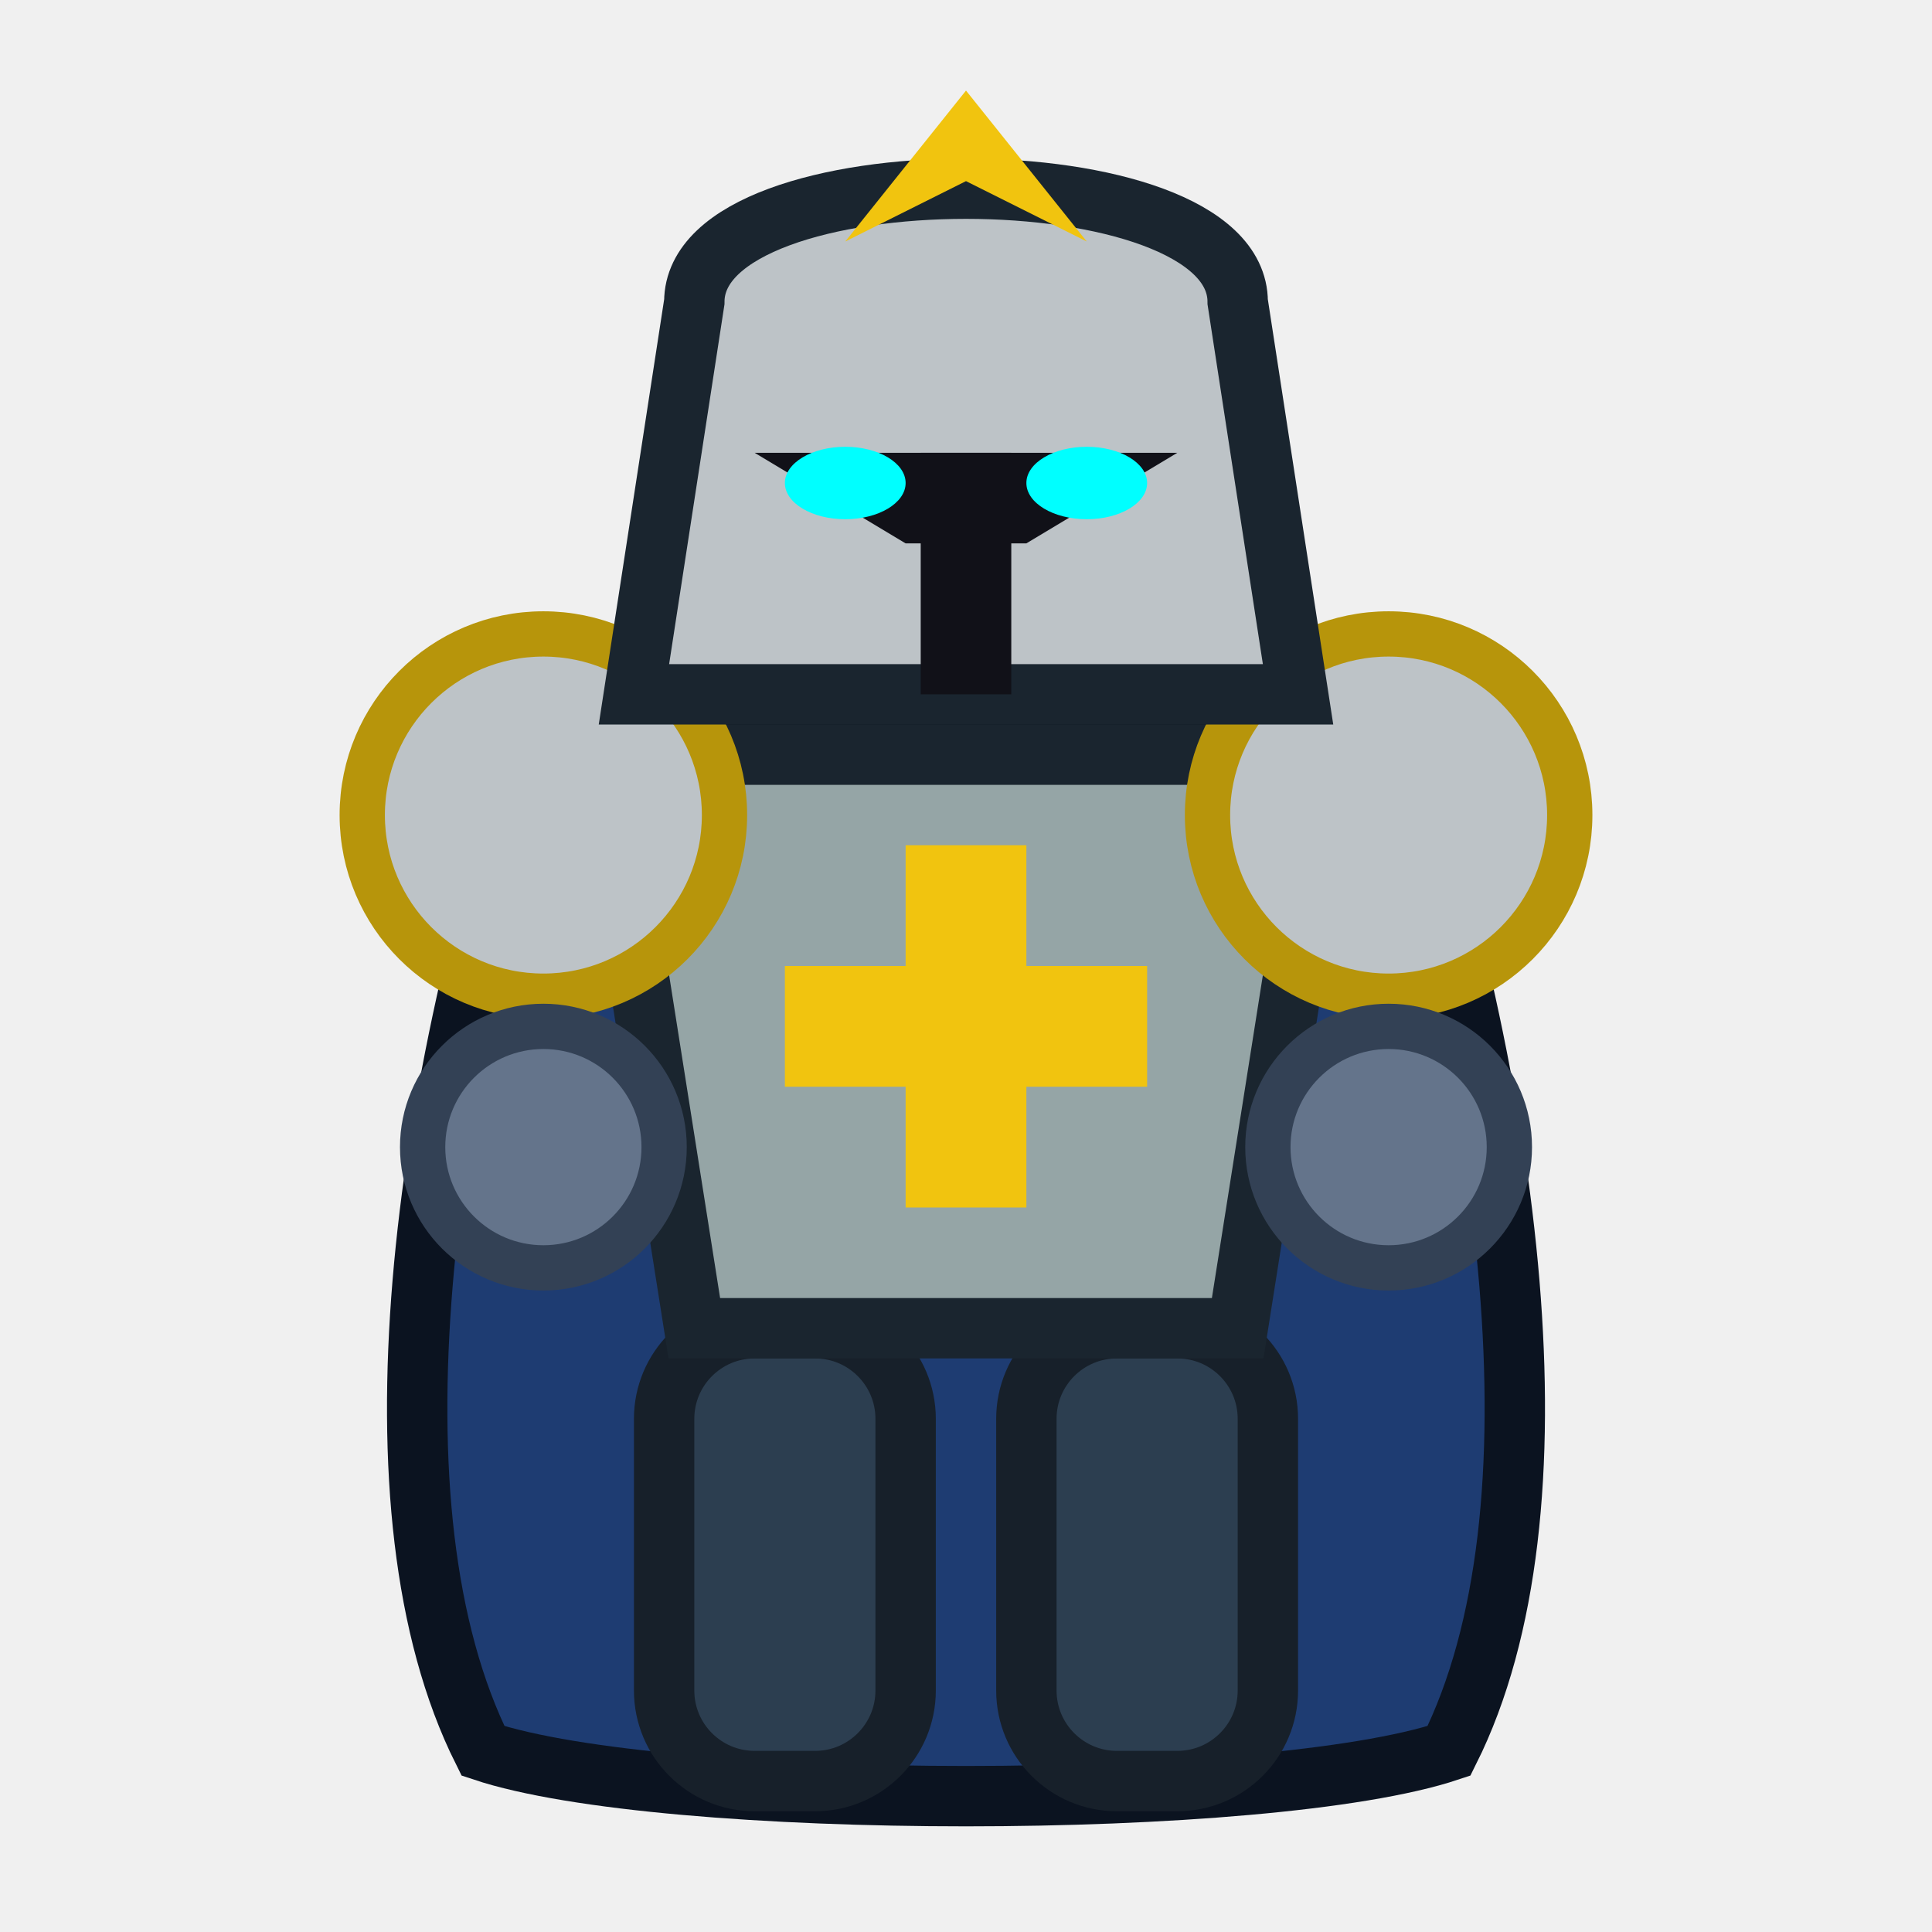
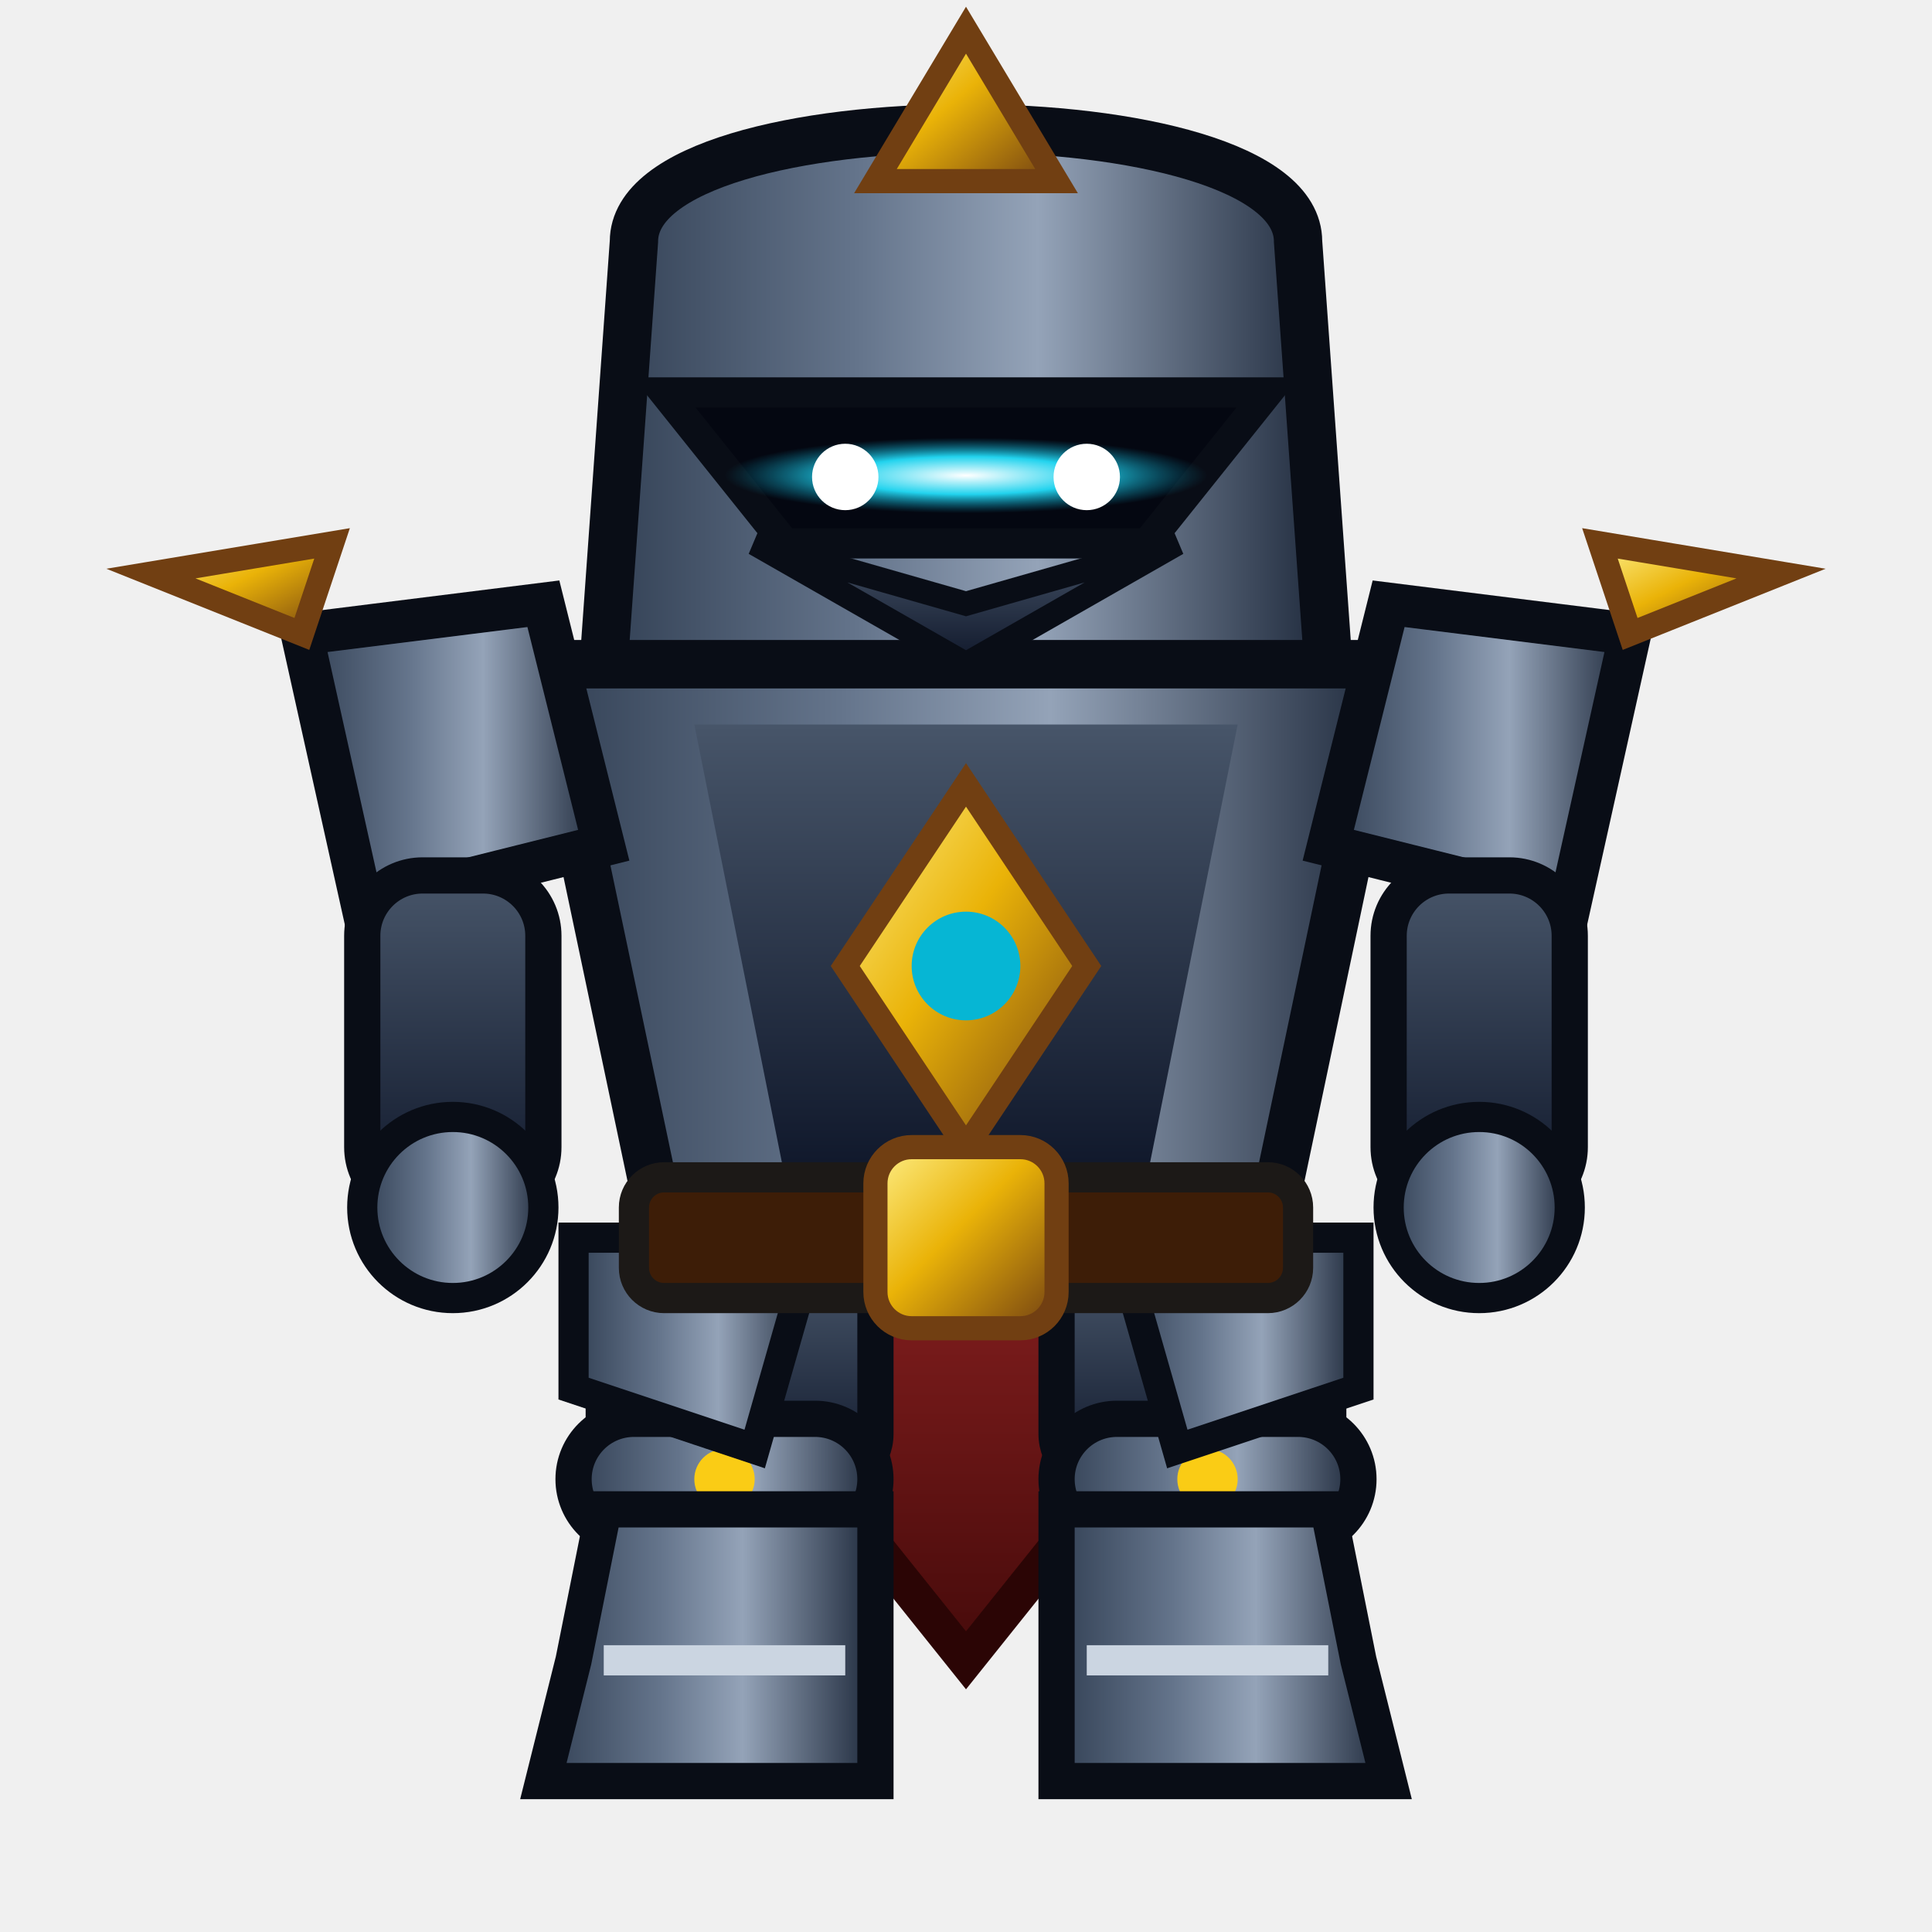
- <svg xmlns="http://www.w3.org/2000/svg" width="32" height="32" viewBox="0 0 64 64">
-   <path d="M 18 24 C 14 36, 12 50, 16 58 C 22 60, 42 60, 48 58 C 52 50, 50 36, 46 24 Z" fill="#1e3c72" stroke="#0b1320" stroke-width="2" />
-   <rect x="22" y="44" width="8" height="15" rx="3" fill="#2c3e50" stroke="#17202a" stroke-width="2" />
-   <rect x="34" y="44" width="8" height="15" rx="3" fill="#2c3e50" stroke="#17202a" stroke-width="2" />
-   <path d="M 20 25 L 44 25 L 41 44 L 23 44 Z" fill="#95a5a6" stroke="#1a252f" stroke-width="2" />
-   <rect x="30" y="28" width="4" height="12" fill="#f1c40f" />
-   <rect x="26" y="32" width="12" height="4" fill="#f1c40f" />
-   <circle cx="18" cy="27" r="6" fill="#bdc3c7" stroke="#b7950b" stroke-width="1.5" />
-   <circle cx="46" cy="27" r="6" fill="#bdc3c7" stroke="#b7950b" stroke-width="1.5" />
-   <path d="M 23 10 C 23 5, 41 5, 41 10 L 43 23 L 21 23 Z" fill="#bdc3c7" stroke="#1a252f" stroke-width="2" />
-   <path d="M 28 8 L 32 3 L 36 8 L 32 6 Z" fill="#f1c40f" />
-   <path d="M 25 15 L 39 15 L 34 18 L 30 18 Z" fill="#111118" />
-   <rect x="30.5" y="15" width="3" height="8" fill="#111118" />
-   <ellipse cx="28" cy="16" rx="2" ry="1.2" fill="#00ffff" />
-   <ellipse cx="36" cy="16" rx="2" ry="1.2" fill="#00ffff" />
-   <circle cx="18" cy="38" r="4" fill="#64748b" stroke="#334155" stroke-width="1.5" />
-   <circle cx="46" cy="38" r="4" fill="#64748b" stroke="#334155" stroke-width="1.5" />
+ <svg xmlns="http://www.w3.org/2000/svg" width="48" height="48" viewBox="0 0 64 64">
+   <defs>
+     <linearGradient id="steel" x1="0%" y1="0%" x2="100%" y2="0%">
+       <stop offset="0%" stop-color="#334155" />
+       <stop offset="35%" stop-color="#64748b" />
+       <stop offset="60%" stop-color="#94a3b8" />
+       <stop offset="100%" stop-color="#1e293b" />
+     </linearGradient>
+     <linearGradient id="steelDark" x1="0%" y1="0%" x2="0%" y2="100%">
+       <stop offset="0%" stop-color="#475569" />
+       <stop offset="100%" stop-color="#0f172a" />
+     </linearGradient>
+     <linearGradient id="gold" x1="0%" y1="0%" x2="100%" y2="100%">
+       <stop offset="0%" stop-color="#fef08a" />
+       <stop offset="45%" stop-color="#eab308" />
+       <stop offset="100%" stop-color="#713f12" />
+     </linearGradient>
+     <linearGradient id="cape" x1="0%" y1="0%" x2="0%" y2="100%">
+       <stop offset="0%" stop-color="#b91c1c" />
+       <stop offset="60%" stop-color="#7f1d1d" />
+       <stop offset="100%" stop-color="#450a0a" />
+     </linearGradient>
+     <radialGradient id="visorGlow" cx="50%" cy="50%" r="50%">
+       <stop offset="0%" stop-color="#ffffff" />
+       <stop offset="50%" stop-color="#22d3ee" />
+       <stop offset="100%" stop-color="#0891b2" stop-opacity="0" />
+     </radialGradient>
+   </defs>
+   <path d="M 23 24 L 21 54 L 28 50 L 32 55 L 36 50 L 43 54 L 41 24 Z" fill="url(#cape)" stroke="#2b0505" stroke-width="1.2" />
+   <g id="left_leg">
+     <rect x="20" y="42" width="9" height="7" rx="1.5" fill="url(#steelDark)" stroke="#090d16" stroke-width="1.2" />
+     <rect x="19" y="47" width="10" height="4" rx="2" fill="url(#steel)" stroke="#090d16" stroke-width="1.2" />
+     <circle cx="24" cy="49" r="1" fill="#facc15" />
+     <path d="M 20 50 L 29 50 L 29 59 L 18 59 L 19 55 Z" fill="url(#steel)" stroke="#090d16" stroke-width="1.2" />
+     <line x1="20" y1="55" x2="28" y2="55" stroke="#cbd5e1" stroke-width="1" />
+   </g>
+   <g id="right_leg">
+     <rect x="35" y="42" width="9" height="7" rx="1.5" fill="url(#steelDark)" stroke="#090d16" stroke-width="1.2" />
+     <rect x="35" y="47" width="10" height="4" rx="2" fill="url(#steel)" stroke="#090d16" stroke-width="1.2" />
+     <circle cx="40" cy="49" r="1" fill="#facc15" />
+     <path d="M 35 50 L 44 50 L 45 55 L 46 59 L 35 59 Z" fill="url(#steel)" stroke="#090d16" stroke-width="1.2" />
+     <line x1="36" y1="55" x2="44" y2="55" stroke="#cbd5e1" stroke-width="1" />
+   </g>
+   <polygon points="19,41 27,41 25,48 19,46" fill="url(#steel)" stroke="#090d16" stroke-width="1" />
+   <polygon points="37,41 45,41 45,46 39,48" fill="url(#steel)" stroke="#090d16" stroke-width="1" />
+   <path d="M 18 22 L 46 22 L 42 41 L 22 41 Z" fill="url(#steel)" stroke="#090d16" stroke-width="1.6" />
+   <path d="M 23 24 L 41 24 L 38 39 L 26 39 Z" fill="url(#steelDark)" />
+   <polygon points="32,26 36,32 32,38 28,32" fill="url(#gold)" stroke="#713f12" stroke-width="0.8" />
+   <circle cx="32" cy="32" r="1.8" fill="#06b6d4" />
+   <rect x="21" y="39" width="22" height="4" rx="1" fill="#3d1d07" stroke="#1c1917" stroke-width="1" />
+   <rect x="29" y="38" width="6" height="6" rx="1.2" fill="url(#gold)" stroke="#713f12" stroke-width="0.8" />
+   <path d="M 10 21 L 18 20 L 20 28 L 12 30 Z" fill="url(#steel)" stroke="#090d16" stroke-width="1.4" />
+   <polygon points="10,21 5,19 11,18" fill="url(#gold)" stroke="#713f12" stroke-width="0.8" />
+   <rect x="12" y="29" width="6" height="11" rx="2" fill="url(#steelDark)" stroke="#090d16" stroke-width="1.2" />
+   <circle cx="15" cy="40" r="3" fill="url(#steel)" stroke="#090d16" stroke-width="1" />
+   <path d="M 54 21 L 46 20 L 44 28 L 52 30 Z" fill="url(#steel)" stroke="#090d16" stroke-width="1.4" />
+   <polygon points="54,21 59,19 53,18" fill="url(#gold)" stroke="#713f12" stroke-width="0.8" />
+   <rect x="46" y="29" width="6" height="11" rx="2" fill="url(#steelDark)" stroke="#090d16" stroke-width="1.2" />
+   <circle cx="49" cy="40" r="3" fill="url(#steel)" stroke="#090d16" stroke-width="1" />
+   <path d="M 21 8 C 21 3 43 3 43 8 L 44 22 L 20 22 Z" fill="url(#steel)" stroke="#090d16" stroke-width="1.6" />
+   <polygon points="32,1 35,6 29,6" fill="url(#gold)" stroke="#713f12" stroke-width="0.8" />
+   <line x1="32" y1="6" x2="32" y2="13" stroke="url(#gold)" stroke-width="1.5" />
+   <path d="M 22 13 L 42 13 L 38 18 L 26 18 Z" fill="#040711" stroke="#090d16" stroke-width="1" />
+   <rect x="24" y="14.5" width="16" height="2.5" rx="1" fill="url(#visorGlow)" />
+   <circle cx="28" cy="15.8" r="1.1" fill="#ffffff" />
+   <circle cx="36" cy="15.8" r="1.1" fill="#ffffff" />
+   <polygon points="25,18 32,22 39,18 32,20" fill="url(#steelDark)" stroke="#090d16" stroke-width="0.8" />
</svg>
